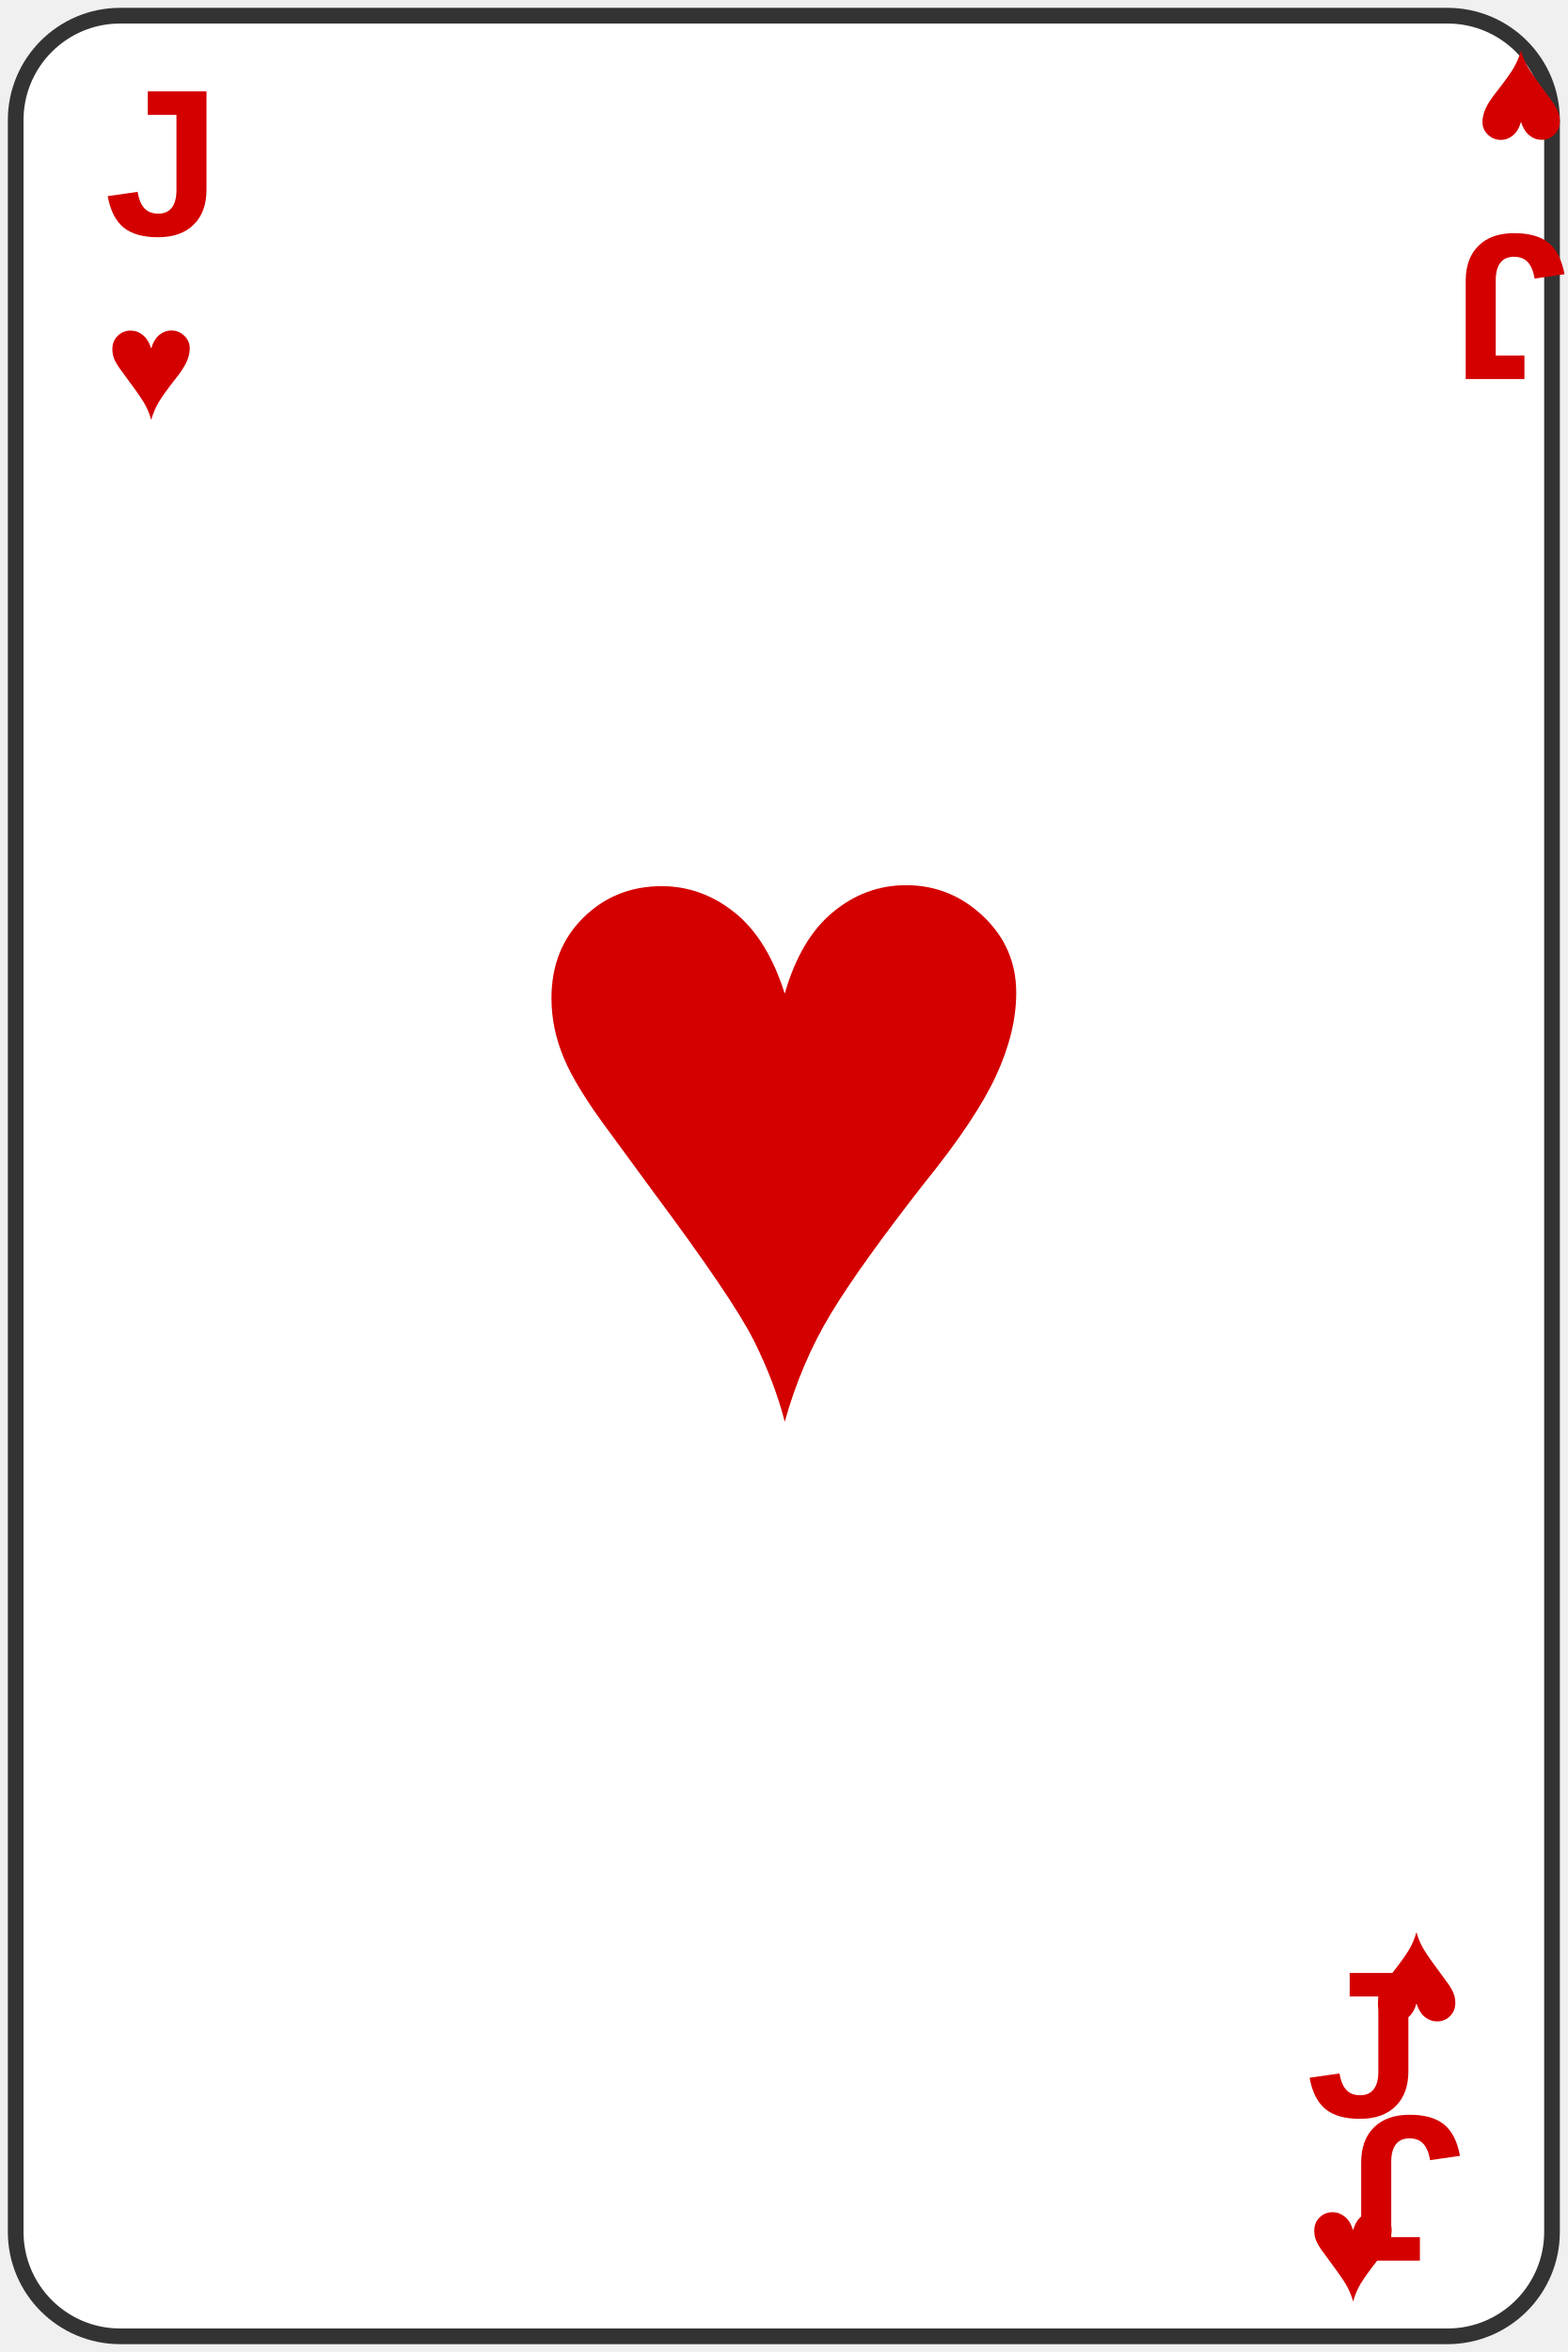
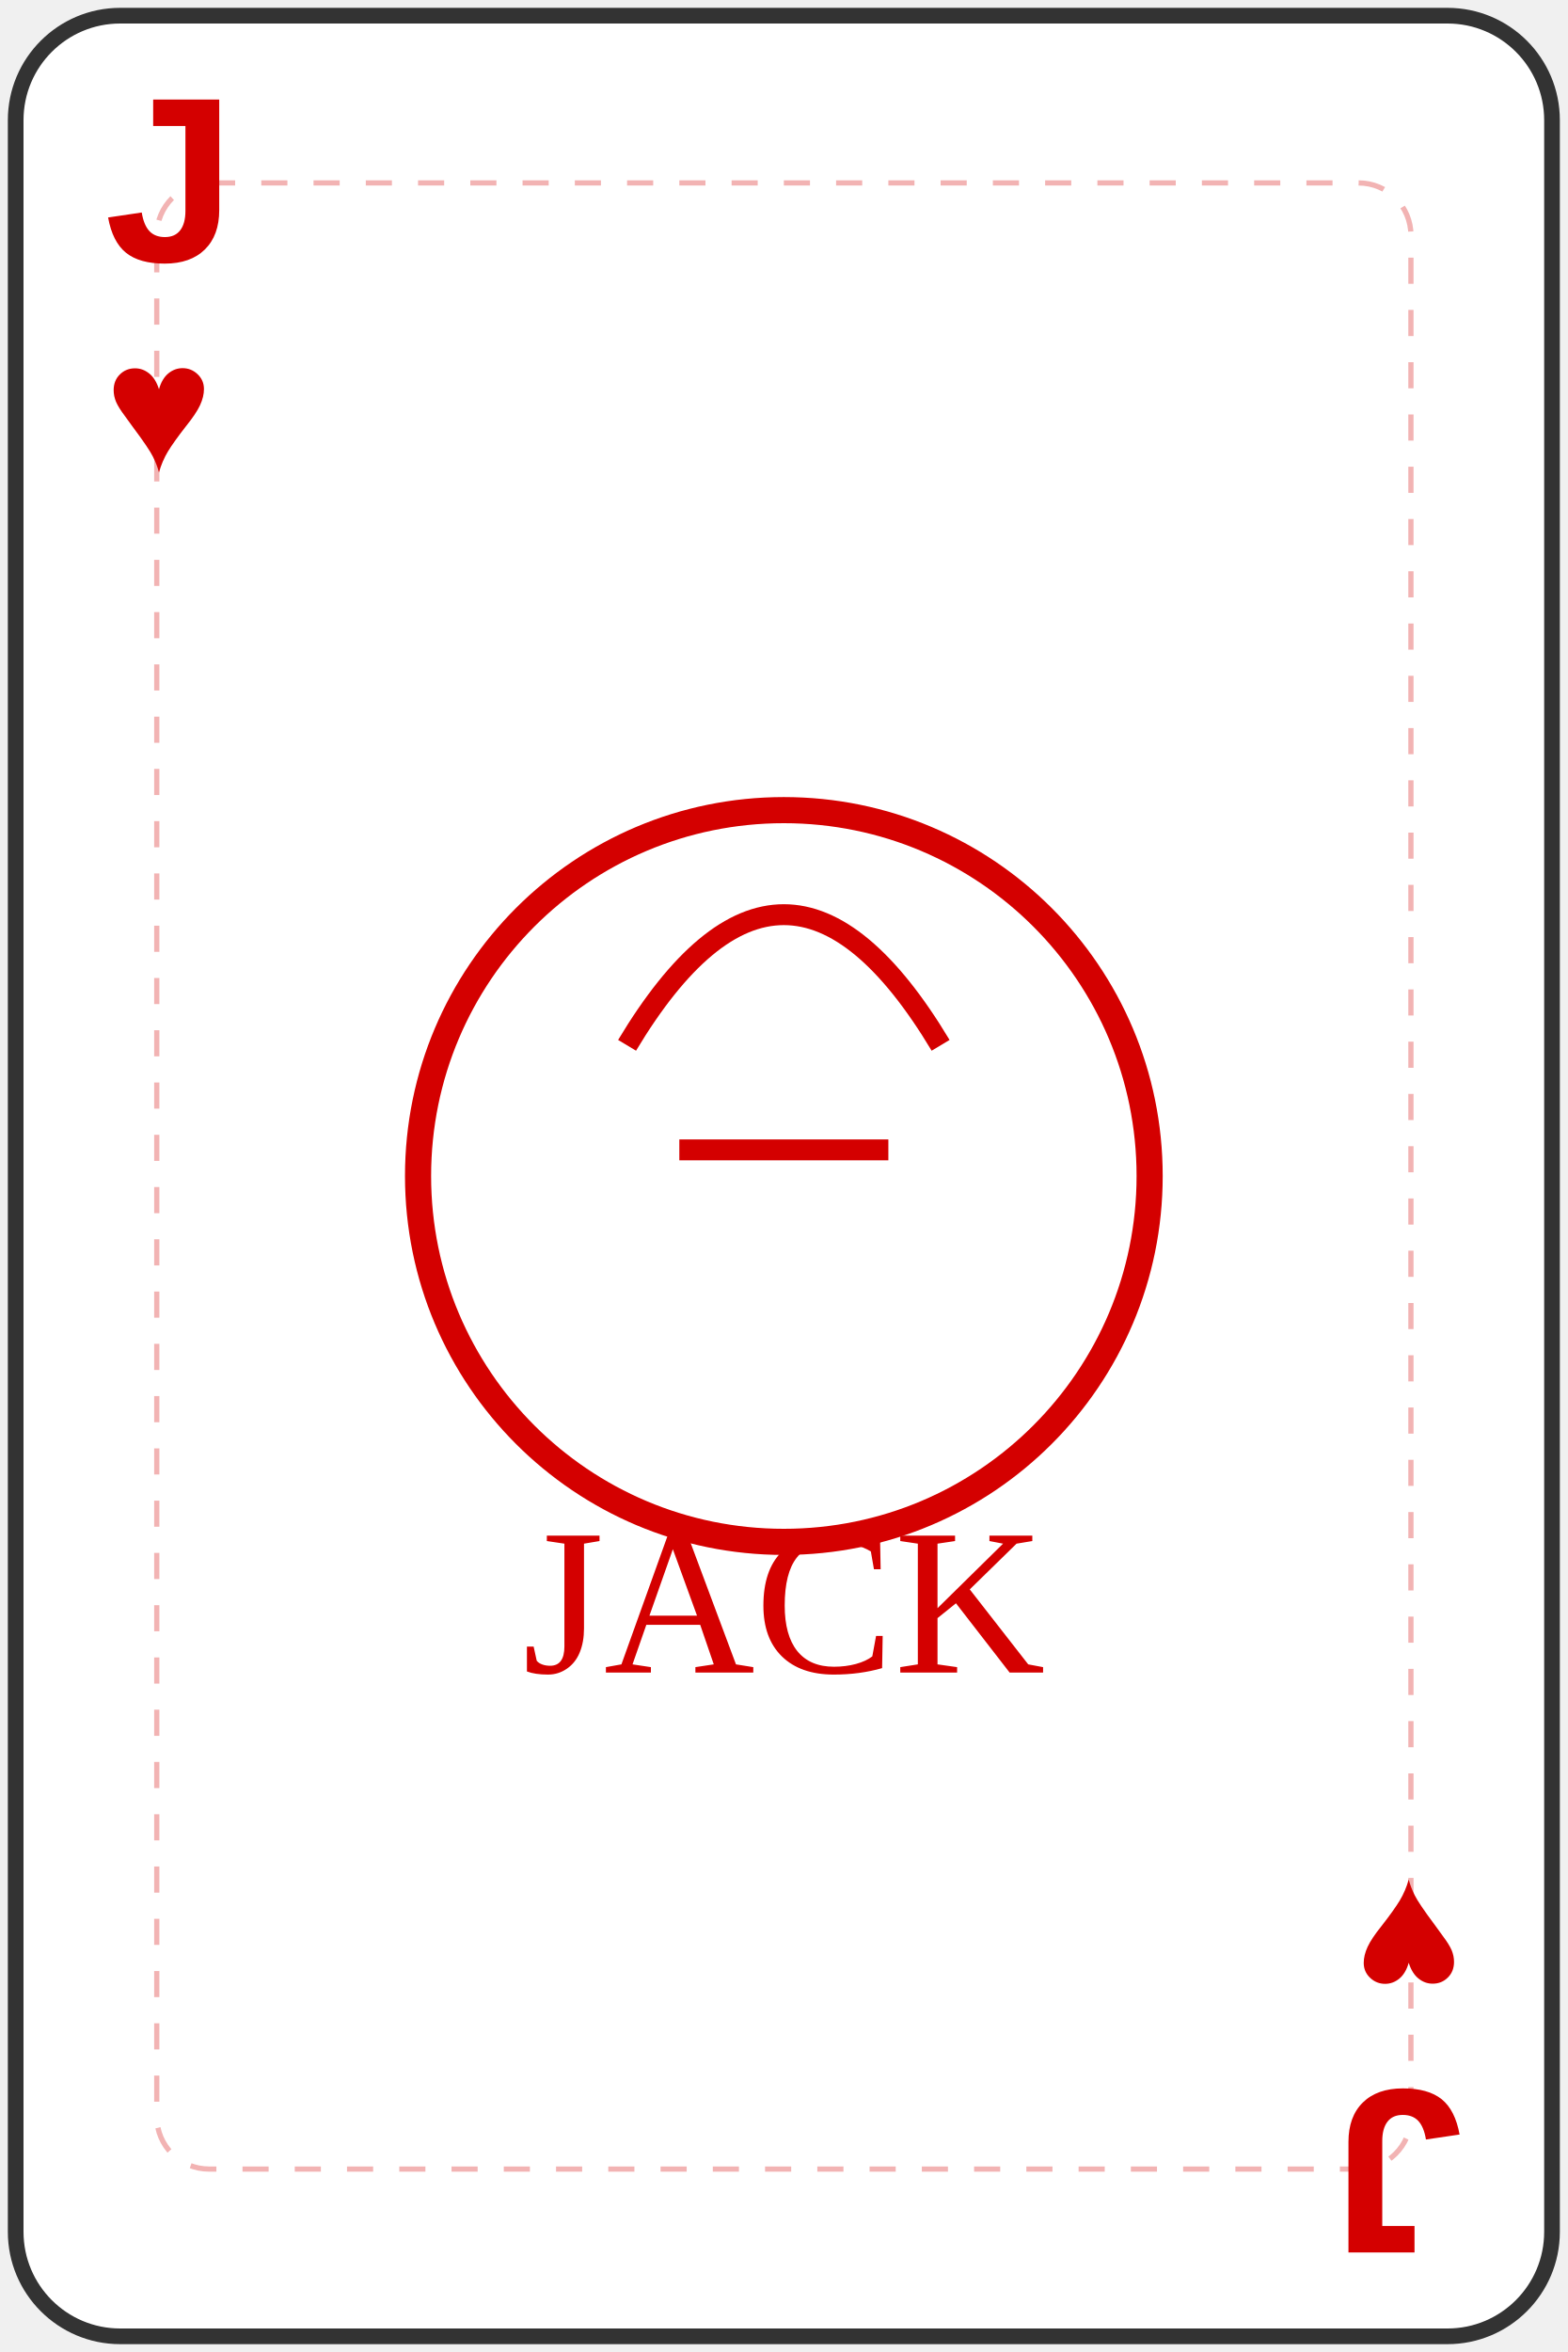
<svg xmlns="http://www.w3.org/2000/svg" width="300" height="450" viewBox="0 0 300 450">
  <rect width="294" height="444" x="3" y="3" rx="20" ry="20" fill="white" stroke="#333" stroke-width="3" />
+   <rect width="240" height="380" x="30" y="35" rx="10" ry="10" fill="none" stroke="#D40000" stroke-width="1" stroke-dasharray="5,5" opacity="0.3" />
  <g fill="#D40000">
-     <text x="20" y="45" font-size="40" font-weight="bold" font-family="Arial">J</text>
-     <text x="20" y="80" font-size="30" font-family="Arial">♥</text>
-   </g>
-   <g fill="#D40000" transform="rotate(180, 275, 45)">
-     <text x="250" y="45" font-size="40" font-weight="bold" font-family="Arial">J</text>
-     <text x="250" y="80" font-size="30" font-family="Arial">♥</text>
+     <text x="20" y="50" font-size="45" font-weight="bold" font-family="Arial">J</text>
+     <text x="20" y="90" font-size="35" font-family="Arial">♥</text>
  </g>
  <g fill="#D40000" transform="rotate(180, 150, 225)">
-     <text x="20" y="45" font-size="40" font-weight="bold" font-family="Arial">J</text>
-     <text x="20" y="80" font-size="30" font-family="Arial">♥</text>
+     <text x="20" y="50" font-size="45" font-weight="bold" font-family="Arial">J</text>
+     <text x="20" y="90" font-size="35" font-family="Arial">♥</text>
  </g>
-   <g fill="#D40000" transform="rotate(360, 275, 405)">
-     <text x="250" y="405" font-size="40" font-weight="bold" font-family="Arial">J</text>
-     <text x="250" y="440" font-size="30" font-family="Arial">♥</text>
-   </g>
-   <text x="150" y="270" font-size="180" text-anchor="middle" fill="#D40000">♥</text>
+   <circle cx="150" cy="225" r="70" fill="none" stroke="#D40000" stroke-width="5" />
+   <path d="M120 200 Q150 150 180 200 M130 220 L170 220" stroke="#D40000" fill="none" stroke-width="4" />
+   <text x="150" y="320" font-size="40" text-anchor="middle" fill="#D40000">JACK</text>
</svg>
